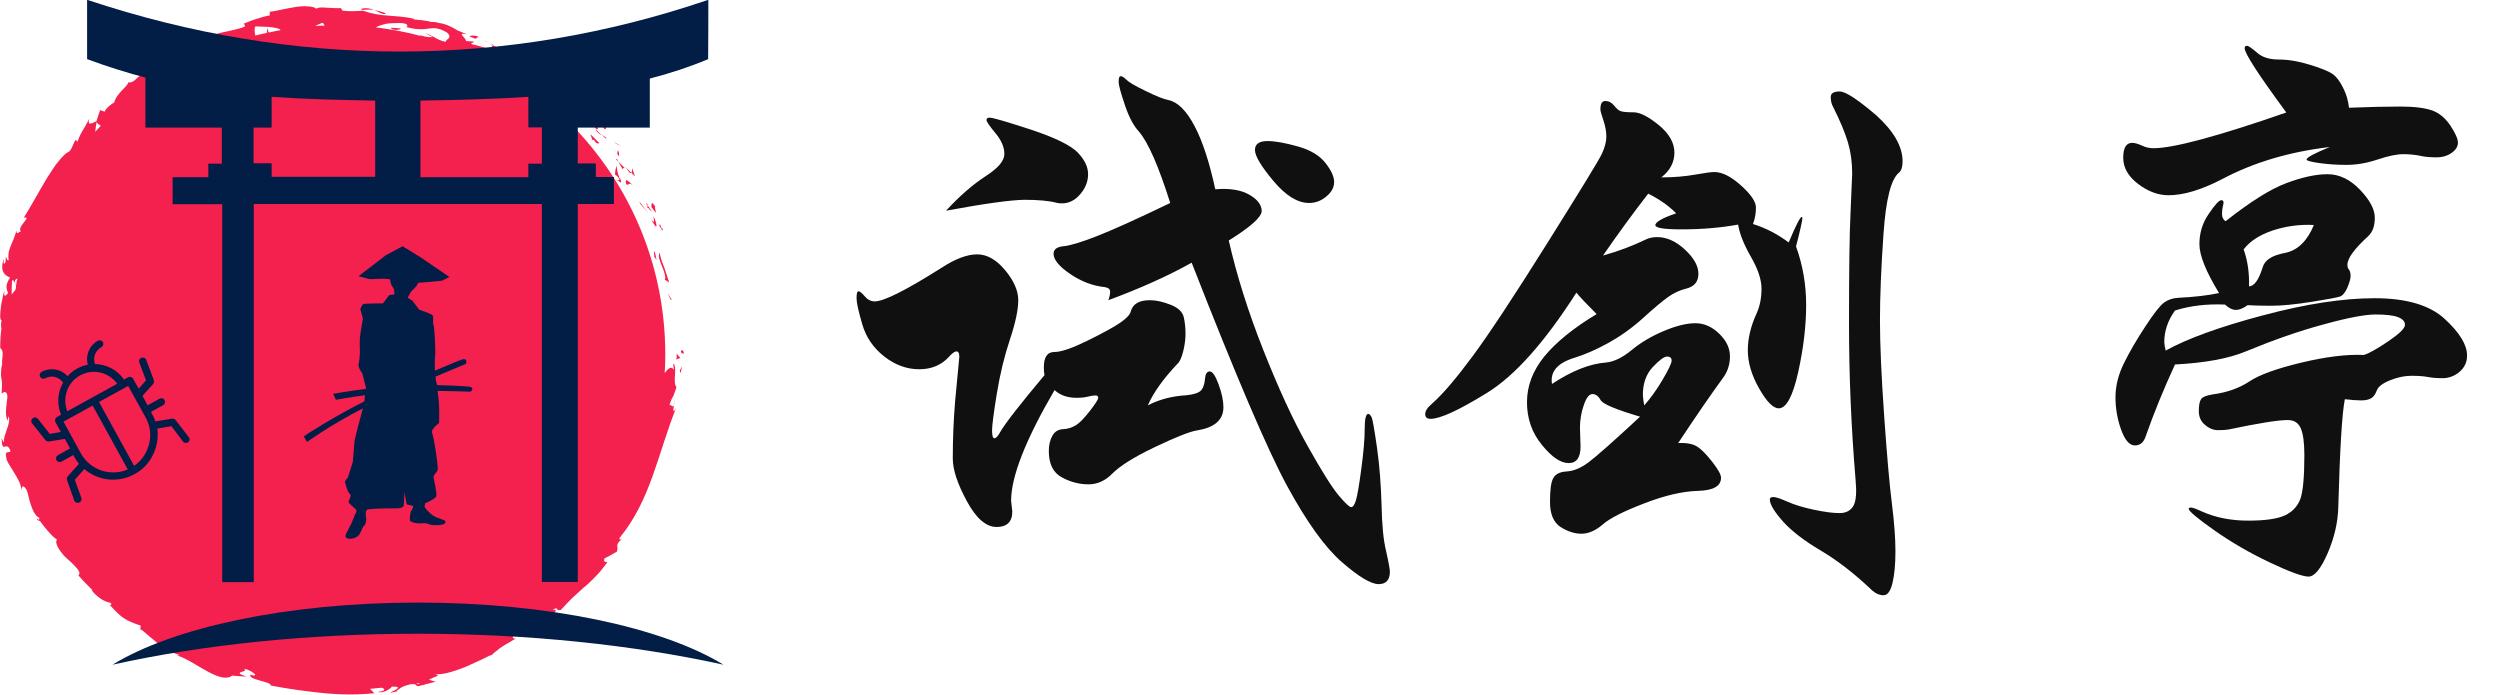
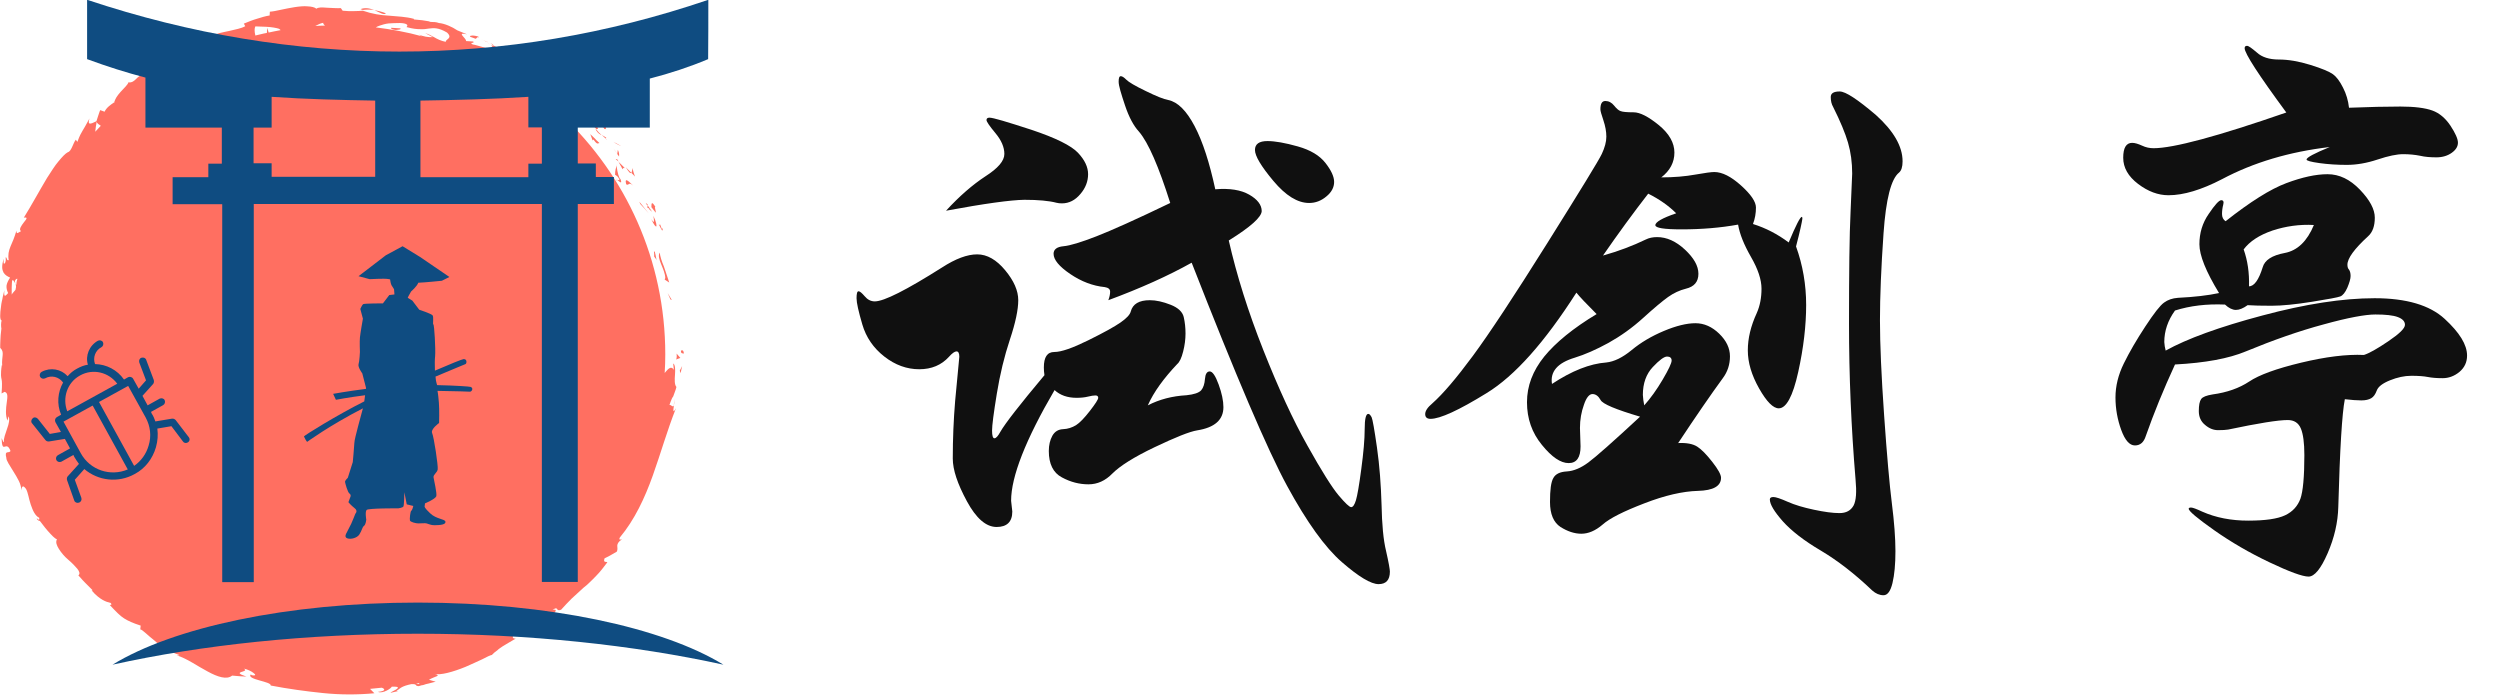
<svg xmlns="http://www.w3.org/2000/svg" version="1.1" id="图层_1" x="0px" y="0px" viewBox="0 0 1260 350" style="enable-background:new 0 0 1260 350;" xml:space="preserve">
  <style type="text/css">
- 	.st0{fill:#F4204E;}
- 	.st1{fill:#021D46;}
+ 	.st0{fill:#FF6F61;}
+ 	.st1{fill:#0F4C81;}
	.st2{enable-background:new    ;}
	.st3{fill:#101010;}
</style>
  <path class="st0" d="M344.7,178.2c-0.2-0.2-1.6,0.3-1.5-1.3C342.9,177,344.4,175.4,344.7,178.2z M337.9,150.9l0.7,0.3l-2.1-3.5  L337.9,150.9z M335.3,140.1l-0.3,0.8l2.3,1.5c-0.8-2.5-1.8-5.5-2.7-8.1c-1.1-2.6-1.9-5.1-2.1-7C330.7,130.1,335.2,135.6,335.3,140.1  z M333.6,115.5c-0.2-0.5-0.4-1.2-0.9-2.4c-0.5,1.1-1.8-2.4,0.9,3C333.6,115.8,333.6,115.7,333.6,115.5z M333.6,115.5  C334.7,117.9,333.7,113.6,333.6,115.5L333.6,115.5z M330.4,104.4c-1.9-3.1-2.1-2.2-2.1,0l2.2,2.8  C330.7,106.4,329.5,103.5,330.4,104.4z M326.5,103.7c0.1-0.3,0-0.9-1.1-1.4c0,0,0.3,0.3,0.5,0.8  C326.2,103.3,326.5,103.7,326.5,103.7z M327.4,105.2c-0.8,0,0.1,0.4,1.3,1.6l-2.2-3.2C326.3,104.3,325.7,104.6,327.4,105.2z   M328.2,110.4c1.4,3,2.3,4,2.6,3.7c0.2-0.3,0-2.3-1.5-5.3C329.6,110.9,330.2,113.4,328.2,110.4z M331.1,131.2  c-0.3-0.4-0.5-1.6-0.7-2.7c-0.2-1.1-0.4-1.9-0.8-1.8c0,0,0,0.7,0.1,1.3c0,0.7,0,1.3,0,1.3L331.1,131.2z M319.1,88  c0.4,0.4,0.9,1,0.9,1c-0.3-1.3-1.4-3.6-0.9-4.2c-0.5,0.1-0.5,1.8-0.9,2.3C318.1,87,318.6,87.6,319.1,88z M318.1,87l-2.7-2.7  C317.2,87.2,317.8,87.6,318.1,87z M324.9,105.2c1.1,1.2,2.1,2.4,2.1,2.4s-1.2-1.5-2.4-3c-0.5-0.8-1.2-1.4-1.6-2  c-0.4-0.5-0.8-0.9-0.8-0.9l0.5,1.1C322.7,102.9,323.9,104,324.9,105.2z M311.9,73.1c0.5,0.3,1.1,0.5,1.1,0.5s-0.9-0.5-1.9-1.1  c-1-0.5-1.9-1-1.9-1l1.5,1C310.8,72.6,311.4,72.9,311.9,73.1z M304.6,65c1.8,0.7-0.2-2.7,1.3-1.9c-1.9-2-4-3.2-5.9-4.2  C301.7,60.4,303.1,62.3,304.6,65z M296.8,57.4c0.9,0.7,2,1.2,3.2,1.8C299,58.5,298,57.8,296.8,57.4z M311.4,75.5l-0.3,2.1  c0.2,0.3,0.5,0.8,0.9,1.2C312,78.4,312.3,77.5,311.4,75.5z M311.1,77.6L311.1,77.6c-0.9-1.4-1.5-2.3-1.9-2.7  C309.5,75.2,310,76.1,311.1,77.6z M312.1,79.1c-0.1-0.1-0.1-0.2-0.2-0.3C311.9,79,311.9,79,312.1,79.1z M315.6,92.9  c1.6,0.9,1-1.6,3.6,0.7C317.5,92.1,314.5,88.6,315.6,92.9z M311.8,81.7c0,0,0.5,0.9,1,1.8s1,1.8,1,1.8c0.2-0.2,0.3-1.2,1.3-0.4  c0,0-0.8-0.8-1.5-1.5c-0.4-0.4-0.8-0.8-1.1-1.1C312,81.8,311.8,81.7,311.8,81.7z M310.3,80.2l1.5,1.3l-0.8-1.3H310.3z M300.5,63.4  c-0.8-0.4-1.5-1-2.2-1.8c-0.8-0.7-1.4-1.3-2.2-2.1c1.4,1.9,2.8,3.7,4.4,5.5C301,65,302.2,65.2,300.5,63.4z M305.8,70.3  c-0.1-0.1-0.2-0.2-0.3-0.2C305.6,70.3,305.6,70.5,305.8,70.3z M280.6,45c0,0.1,0.1,0.2,0.1,0.4c0.1,0,0.1-0.1,0.2-0.1L280.6,45z   M300.4,65.6c0.9,1.5,1.9,2.1,2.8,2.5c-1-0.9-2-1.9-2.8-3C300.2,65.1,300.1,65.1,300.4,65.6z M292.2,53.5c0.4,0.9,1,1.8,1.6,2.7  C293.5,55.3,292.6,53.5,292.2,53.5z M305.4,69.3c0.1,0,0.1,0.1,0.2,0.2C305.4,68.9,305.4,69,305.4,69.3z M305.4,69.3  c-0.8-0.5-1.4-0.9-2.1-1.3c0.8,0.8,1.4,1.4,2.2,2C305.4,69.7,305.3,69.5,305.4,69.3z M286,49.9c0.5,0.5,0.9,0.9,0.9,0.9l-0.5-0.2  l1.3,1c-1.2-1.5-1.9-2.7-3.1-5.1c-2.5-1.3-3.3-1.3-3.6-1.1c0,0,1.5,1.3,3,2.7C284.7,48.7,285.4,49.4,286,49.9z M293,56.7  c-1.9,0-5.1-2.2-4.5,0.5c3.4,3.3,3.2,1.5,5.6,3.2c-5.6-5.4,2.1,1.1-1.2-3.5c1.2,1,2.2,1.9,3.2,2.7c-0.9-1.1-1.6-2.3-2.3-3.4  c0,0.1,0,0.1,0.1,0.2l0,0l0,0c0.1,0.3,0.1,0.5-0.1,0.2l-0.1-0.1C293.4,56.6,293.2,56.7,293,56.7c-1.3-1.9,0-0.5,0.7-0.1  c0.1,0,0.1,0,0.2-0.1l0,0c0,0-1.4-1.3-3.1-2.5c-1.5-1.2-3.1-2.4-3.1-2.4C288.7,52.9,290.2,54.2,293,56.7z M310.9,91.1  c0-0.2,0.1-0.3,0.1-0.3C310.7,90.4,310.5,90.3,310.9,91.1z M311.1,90.7c0.9,0.7,2.8,2.6,1.6-0.5l-0.4-0.3c-1-2.2-1.5-5.4-1.5-6.5  c-0.4,1.3-0.8,2.5-0.8,4.7c0.4,0.3,1.2,0.4,2,2C312.6,91.5,311.5,90.4,311.1,90.7z M310.8,83.4c0-0.1,0.1-0.2,0.1-0.3  C310.8,83,310.8,83.1,310.8,83.4z M299.8,69.8c-1.2-1.1-2.3-2.2-2.3-2.2l1.2,3.2l0.4-0.5c2.1,3,2.2,1.8,3,1.8c0,0-0.3-0.3-0.7-0.7  C300.8,70.9,300.3,70.4,299.8,69.8z M282.1,43.5c0,0-1.1-0.2-2.2-0.4s-2.2-0.3-2.2-0.3l2.6,1.3L282.1,43.5z M274.8,38.1  c0,0-0.5-0.2-1.1-0.3c-0.5-0.2-1.1-0.3-1.1-0.3l1.2,1.5L274.8,38.1z M72.9,32.2l1.5,0.8c1.5-1.3,2.8-2,4-2.4  C75.5,31,71.8,31.1,72.9,32.2z M194.5,6.7c-2.3-0.9-4.2-1.3-5.8-1.6C191.4,6.3,193.5,7.8,194.5,6.7z M18.5,261.5  c0.8,0.9,1.3,1.2,1.5,1C19.3,261.6,18.6,261.1,18.5,261.5z M188.6,5.1c-2.1-0.9-4.5-1.4-6.9-0.5c0.4,0.2,0.9,0.3,1.2,0.4  C184.7,4.8,186.5,4.7,188.6,5.1z M339.6,204.2c0.2-0.5,0.3-1.5,0.3-3.3C339.9,201.8,339.7,203,339.6,204.2z M244.9,20.8  C246.7,21.5,245.3,20.7,244.9,20.8L244.9,20.8z M250.1,29.7c-0.4,0-0.8,0-1,0.3C249.4,29.8,249.7,29.7,250.1,29.7z M247.1,22.6  c-0.5-0.4-1.1-1-1.9-1.4C245.6,21.4,246.1,21.8,247.1,22.6z M247.1,21.8c0.5,0.3,1,0.5,1.3,0.9C248.8,22.6,248.6,22.3,247.1,21.8z   M244.9,20.8c-0.4-0.2-1.2-0.4-2.3-1c1,0.4,1.8,0.9,2.6,1.3C244.9,20.9,244.8,20.8,244.9,20.8z M337.9,202.7  c-0.3,0.9-0.5,1.4-0.5,1.4c0.9-0.2,1.8,1.6,2.3,0.1c-0.4,2.4-0.7,4.6,1,1.5c-4.5,11.4-7.7,22.8-11.7,34c-4,11.2-9.1,22.2-16.6,31.2  c-0.7,1.4,0.4,1.1,1.1,0.9c-2,1.3-2.3,2.3-2.4,3.2c0,1,0.3,1.9-0.2,3c0,0-1.5,0.9-3.1,1.8c-0.8,0.4-1.5,0.9-2.1,1.1  c-0.5,0.3-1,0.5-1,0.5c-0.9,2.5,1.1,1.5,1.4,2c-1.8,2.4-3.6,4.8-5.7,6.9c-1,1.1-2.1,2.1-3.1,3.1c-1,1-2.1,2-3.2,2.8  c-2.1,1.9-4,3.7-6,5.5c-1.9,1.9-3.6,3.7-5.3,5.6c-3,1.2-1-2.2-4.3,0.1c3.1-0.7,1.1,1.6-1.3,3.7c-2.4,2.2-5,4.4-3,4.2  c-2.5,0-5.6,1.9-8.1,3.4c-2.5,1.4-4.7,2.1-5.1-0.2c-4.2,2.3-2.3,3.7-1,3.3c-2.4,1.5-4.6,2.6-6.6,3.9c-1,0.7-2,1.3-2.8,2.1  c-1,0.7-1.9,1.4-2.7,2.3c-0.8,0.1-2.6,1-4.9,2.2c-2.4,1.1-5.4,2.5-8.4,3.8c-6.1,2.5-12.8,4.4-15.6,3.5c3.8,1.1,0.1,1.2-2.8,3l3.4,1  c0,0-1.9,0.4-3.6,0.9c-0.9,0.2-1.9,0.4-2.5,0.7c-0.7,0.2-1.1,0.2-1.1,0.2c-1.4,0.5-1.9,0.5-1.9,0.3c-1.2,0.2,0-1.1-3.2-0.9  c-2.4,0.5-3.7,1-4.7,1.5c-1,0.5-1.6,1.2-2.8,1.9l0.8,0.1l-3.4,0.8c-2.5,0.4,8.5-3.4,0.2-3c0,0.7-4.5,3.7-6.9,2.6  c4.2-0.4,3.5-1.6,1.9-2.1c0,0-1.4,0.1-3,0.3c-0.8,0.1-1.4,0.1-2,0.2s-0.9,0.1-0.9,0.1s0.5,0.5,1.1,1.1c0.5,0.5,1.1,1.1,1.1,1.1  c-8.4,0.8-17.2,0.8-25.9-0.1c-8.8-0.9-17.5-2.1-26.4-3.8c0.7-2-12.4-3-10-5.6l0.5,0.4c2.2,0.4,2-0.3,0.9-1.1  c-1.1-0.9-3.2-1.9-4.9-2.2c3.3,2-7.2,1.2,1.3,4c0,0-1.8-0.1-3.6-0.2c-1.8-0.1-3.6-0.3-3.6-0.3c-2.7,2.2-7.3,0.7-12.4-2.1  c-5-2.6-10.3-6.5-15.5-8.1c0.8,0.1,1.1,0,1.3-0.2c-2.4-0.7-4.6-1.8-6.8-3.1c-1.1-0.7-2.1-1.3-3.1-2c-1-0.8-1.9-1.4-2.7-2.2  c-3.5-2.7-5.9-5.4-7.1-5.6l0.2-1.9c-4-1.3-6.2-2.3-8.3-3.6c-2.1-1.3-4-3.3-7.3-6.8c0.3-0.1,1.4,0.2,0.5-1c-1.3-0.3-2.5-0.7-4-1.5  c-1.5-0.9-3.4-2.2-5.6-4.8l0.5-0.1c0,0-1.9-1.9-3.7-3.7c-0.9-0.9-1.8-1.9-2.4-2.6c-0.7-0.8-1.1-1.2-1.1-1.2c1-0.8,0.5-2-0.5-3.3  c-1.1-1.3-2.7-3-4.6-4.6c-1.9-1.6-3.5-3.5-4.7-5.4c-1.1-1.8-1.8-3.4-1-4.9c-1.2-0.4-2.8-2.2-4.6-4.2c-1.8-2-3.3-4.3-4.5-5.6  c0.2-0.1,0.2-0.4,0.2-1c-2.2-1.1-3.3-3.8-4.3-6.7s-1.3-5.9-2.4-7.9c-1.8-2.4-2.1-0.9-2.3,0.7c0-0.8-0.2-1.5-0.4-2.3  c-0.2-0.8-0.5-1.6-0.9-2.4c-0.8-1.6-1.8-3.3-2.7-4.7c-1.9-3.1-3.7-5.7-3.6-6.9c-1.1-4.2,1.4-2.1,2.1-3.5c-2.2-5.9-4.2,2.3-4.5-6.5  c0.4,0.9,1.1,2.6,1.2,1.9c-0.3-1.6,0.8-4.2,1.6-6.7c0.9-2.4,1.4-4.8,0.7-6.2l-0.5,2.2c-1.2-2.7-0.8-6.2-0.4-9.1  c0.4-2.8,0.7-5-1.1-5.4l-1.5,0.8c0.2-2.5,0.2-4,0.2-5c0-1-0.1-1.5-0.2-2.1s-0.3-1.1-0.3-2.1c0-1,0-2.5,0.4-5l0.2,0.1  c-0.4-4.4,1.4-6.7-1-8.9l0,1.8c0-2.7,0-4.2,0.1-5.7c0-1.5,0.2-3,0.5-5.8c-0.2-0.7-0.3-3.4,0.2-4c-1.1-0.2-0.9-3.5-0.4-7  c0.1-0.9,0.2-1.8,0.4-2.6c0.2-0.9,0.4-1.6,0.5-2.4c0.3-1.5,0.7-2.7,0.8-3.3c-0.4,4.4,0.8,2.5,1.9,1.4c-0.7-1.4-0.9-2.6-0.8-3.8  c0.2-1.2,0.8-2.5,1.8-4c-1.2-0.5-2.5-1.2-3.3-2.5c-0.3-0.7-0.7-1.5-0.7-2.7c0-1.1,0.2-2.5,0.7-4.3c0.1,1.2-0.2,3,0.5,2.4  s0.7-2.3,0.5-3c0.8-0.5,0.4,1.8,1.6,1.3c-0.5-2.6,0-4.7,0.9-6.9c1-2.2,2-4.6,3-8c-0.1,2.4,1.1,0.8,2.3,0.3c-1.3-0.8,0.2-2.8,1.4-4.4  c1.3-1.6,2.3-2.8,0-2.4c3.7-5.9,7.8-13.5,11.7-20c2.1-3.2,3.9-6.2,5.8-8.4c1.9-2.3,3.4-3.9,4.7-4.6c1.8-0.4,2.6-4.5,4-6.3l0.8,1.1  c1.2-3.3,1.9-4.4,2.6-5.6c0.4-0.7,0.8-1.3,1.3-2.2c0.5-1,1.2-2.2,2.2-4c-1.1,3.4,0.3,3,3.5,1.4c0,0,0.4-1.4,0.9-2.8  c0.4-1.4,1-2.8,1-2.8l2.2,0.8c1-2.1,3-3.5,5-4.8c0.1-1.4,1.4-3.3,3-5.1c1.9-2.1,3.9-3.9,4-4.9c1.8,0.3,3-0.8,4-1.8  c1.1-1.1,2.2-2.1,3.6-1.5c0.4-0.8,1.1-1.6,1.9-2.4c-1.6-0.3-2.7-1.2-0.5-2c0.1-0.1,0.2-0.2,0.4-0.3l1.6,0.8c1.6-1.5,3.5-3,4.7-3.7  c-0.7,0.2-1.4,0.4-2.3,0.5c1-0.3,1.9-0.5,2.7-0.8c0.2-0.1,0.5-0.3,0.7-0.3c-0.1,0.1-0.2,0.2-0.3,0.3c1.4-0.3,2.6-0.9,4-2.3  c2-0.4,3.8-1.3,5.7-2.4s3.6-2.5,5.5-3.7c1.9-1.2,3.8-2.5,5.8-3.4c2.1-0.9,4.3-1.4,6.6-1.4c-1.3,0.1-3.1,0.7-3.3,1.4  c1.6-0.7,3.4-1.3,5-1.8c1.8-0.4,3.4-0.8,5-1.1c3.2-0.8,6-1.2,8.1-2.4l-0.7-1.3c1.2-0.5,2.4-1,3.5-1.4c1.1-0.4,2.2-0.8,3.3-1.1  c2.2-0.7,4.2-1.3,6.2-1.6L136,5.9c1.5-0.1,3.5-0.5,5.7-1c2.2-0.5,4.5-0.9,6.8-1.3c1.2-0.2,2.3-0.3,3.4-0.4s2.2-0.1,3.1,0  c2,0.1,3.5,0.4,4.5,1.2c0.8-0.8,2.8-0.7,5.4-0.5c2.4,0.1,5,0.3,6.9,0.2l0.9,1.3c2.3,0.2,4.2,0.3,5.8,0.2c1.6,0,3.1-0.1,4.4-0.2  c4.6,1.6,9,2.3,13.2,2.5c4.3,0.4,8.5,0.5,12.5,1.6v0.3c0,0,2.1,0.2,4.2,0.4c2.1,0.3,4.2,0.7,4.2,0.7c-2.4,0.5,1.8-0.3,4.2,0.7  c2.7,0.2,6.7,1.9,9.3,3.7l4.9,2c-5.8-1.3-0.3,1.9-0.5,3.4c0,0,0.9,0,1.8,0.1c0.9,0.1,1.8,0.1,1.8,0.1c1,1.2-2.4,0.2-0.3,1.5  c1.2,0.1,3.3,0.9,5.4,1.4c2.1,0.7,4.2,1.4,5.5,1.2c-0.1-0.4-0.7-1.2-1.4-1.9c-0.3,0-0.2-0.1-0.1-0.1c-0.1-0.1-0.1-0.1-0.2-0.2  c0.1,0.1,0.1,0.1,0.2,0.2c0.3,0,0.9,0,1.1-0.1c3.6,2.2,2.5,1,2.6,0.3c1.6,2.1,3.1,3.2,4.5,4.3c1.3,1.1,2.6,2.1,3.4,4.2  c-2.5-5.3,9.2,5.8,8.2,1.8c1.6,3.9,2,1.5,2.6,4.5c-1.9-1.8-4-2.8-6.3-3.6c-2.3-0.8-4.6-1.3-6.6-1.9c0,0,0.2,0.2,0.4,0.4  c0.2,0.3,0.5,0.7,0.9,1.1c0.7,0.8,1.2,1.6,1.2,1.6c-0.9,0.2-1.8,0-2.5-0.4c-0.9-0.4-1.6-1.1-2.5-1.9c-1.6-1.4-3.1-3.1-4.3-3.3  c1.6,0.2,4.4,2.5,4.2,3.1l0.1-2.3c-1.1-0.9-2.2-1.5-3.3-2.2c-1.1-0.5-2.3-1-3.4-1.3c-2.2-0.7-4.4-1.1-6.3-1.4  c3.1,2.1-4.6-0.8-2.7,1.6l2.7,1c0.2,0.3,0.2,0.5-0.1,0.7c6.9,3.3,13.6,7.1,19.9,11.4l-1.8-1.5l2-0.3l-0.1,1.9  c2.1,1.4,4.3,2.8,6.2,4.4c1.6-1.1,7.3,2.4,6.7,0.1c0.8,1.1,0.8,1.6,1.2,2.3c0.4,0.7,1.2,1.4,3.3,2.8c3.3,1.2-1.6-4.3-2.3-5.6  c3.6,1.9,3.9,1.5,4.4,1.1c1,3.9,0,8.4-3.1,7.3c1.3,1.1,2.6,2.3,3.8,3.5c-0.5-1,0.8-0.3,2.2,1l-0.4,0.7c-0.1,0-0.1-0.1-0.2-0.1  c32,30.2,52,72.9,52,120.4c0,3.2-0.1,6.3-0.3,9.4c0.1-0.2,0.3-0.3,0.4-0.5c1.5-1.8,3-3.2,4.2-1.1l-0.3-3.2c1,0.5,1.1,3,0.9,5.6  c-0.2,2.5-0.3,5.1,0.7,6.2c0,0-0.1,0.7-0.4,1.5c-0.3,0.9-0.8,2.1-1.2,3.3C338.6,200.6,338.3,201.8,337.9,202.7z M8.8,140.5  c-0.4-0.1-0.9,0.2-1.3,1.1c0.1,0.3,0.1,0.9,0.2,1.3c-0.7-1.3-1.2-2.2-1.6-1.4c0,0,0,0.4-0.1,1.1c0,0.7-0.1,1.5-0.1,2.4  c0,1.8,0,3.5,0,3.5c0.3-0.7,1.1-1.4,1.9-2.4c0.1-0.5,0.2-1,0.3-1.5c-0.1-0.5-0.1-1.2-0.2-1.8c0.1,0.3,0.2,0.5,0.4,0.9  C8.2,142.7,8.4,141.6,8.8,140.5z M50.8,63.4c-1-0.7-1.9-1.2-2.1-2c0,0-0.1,1-0.4,2.5c-0.1,0.8-0.2,1.6-0.3,2.5  C48.8,65.5,49.8,64.4,50.8,63.4z M57.9,51.7c-0.1-0.2-0.1-0.4-0.1-0.7C57,51.7,57.6,51.5,57.9,51.7z M105.5,20.6  c0,0-0.3,0.2-0.8,0.5c-0.4,0.3-1.1,0.7-1.6,1.1c-1.2,0.9-2.3,1.8-2.3,1.8L99,23.5c-2.8,2-4.9,5.3-6.2,8.3c2.7-1.4,5.5-2.7,8.2-4  C102.9,24.9,104.5,22.1,105.5,20.6z M141.4,15.2c-0.1-0.2-0.3-0.4-0.8-0.7c-1.1-0.4-3.9-0.9-6.5-1c-2.6-0.1-5-0.2-5.4-0.2  c-0.5,0.9-0.5,2.6,0,4.6c2-0.4,3.8-1,5.8-1.3l0.2-2.6l0.7,2.4C137.5,15.9,139.4,15.6,141.4,15.2z M163.8,12.9  c-0.4-0.3-1-0.9-0.9-1.4c-1.3,0.2-2.7,0.9-4,1.6C160.5,13,162.2,12.9,163.8,12.9z M226.1,14.6h0.1C224.5,13.6,223.6,13,226.1,14.6z   M209.7,344.7l1.2,0.1C211.5,344.3,212.2,343.8,209.7,344.7z M225.3,16.4c-4.4-2.6-6.7-2.3-9.2-2c-1.2,0.2-2.5,0.4-4.3,0.3  c-1.8,0-3.8-0.2-6.7-1c-0.5,0.1,0.1-0.3,0.2-0.8c0.1-0.4-0.5-1.2-3.7-1.3c-2.1,0-3.9,0.1-5.7,0.2c-1.8,0.2-3.3,0.7-4.5,1.1  c-0.8,0.3-1.4,0.5-2,0.9c8,1,15.8,2.4,23.3,4.5c-0.7-0.3-1.1-0.5-1.4-0.9c1.6,1,5,1.5,6.8,1.3l-3.8-2c1.6,0.4,3.1,1.3,4.6,2.1  c1.5,0.9,3.3,1.8,5.8,2.3C224.3,19.8,228.5,19.4,225.3,16.4z M271.1,47.4c0,0-0.1-0.1-0.3-0.1C270.9,47.3,271,47.3,271.1,47.4  L271.1,47.4z M277,52.2c-0.4-0.8-1-1.4-1.5-2c-0.7-0.7-1.4-1.2-2.2-1.5c-0.4-0.2-0.8-0.3-1.1-0.5C273.8,49.6,275.5,50.9,277,52.2z   M261.4,29c0.1,0.1,0.2,0.1,0.2,0.1C261.6,29,261.6,29,261.4,29z M260.9,29.7c0.1-0.3-0.1-1,0.4-0.8c-0.3-0.2-0.9-0.4-1.4-0.7  c-0.9-0.4-1.8-0.8-1.8-0.8C259.8,28.4,260.2,28.9,260.9,29.7z M261.9,35.5c-0.5,1.3,1.9,2.1,4,3.5c-0.1-0.1-0.2-0.2-0.3-0.2  C267.2,37.7,264.6,36.5,261.9,35.5z M268.5,40.7c0.7-0.4-0.8-0.7-2-1.4C267.1,39.7,267.9,40.2,268.5,40.7z M239.1,19.3  c1,0.9,1.4-1.2,1.9-0.4c1-0.4-1.2-0.9-2.7-1C236.7,18,235.7,18.3,239.1,19.3z M244,29l3.5,2.3c0.1-0.3,0.7-0.2,1.3,0  C246.6,30.1,244.2,28.6,244,29z M251.9,32.7c-0.7-0.3-2-1.1-3.1-1.4C250,32,251.1,32.6,251.9,32.7z M197.2,14  c-0.5,0.4,0.7,1,2.3,1.1c1.1-0.2,2.8-0.1,2.3-0.8L197.2,14z M343,188.1c0,0,0.2-0.9,0.4-1.8c0.2-0.9,0.4-1.8,0.4-1.8l-1.2,2.3  L343,188.1z M342.9,180.4l-1.9-2.2c0.1,0.8,0.2,2.4-0.3,3L342.9,180.4z" />
  <path class="st1" d="M357-0.1c-102.1,34.8-208.7,34.8-313.1,0c0,10,0,19.9,0,29.9c10,3.7,19.8,6.8,29.4,9.3v25.2h38.5v18.2h-6.8v6.8  H87v13.6h25v190.5h15.9V102.8h145.2v190.5h18.1V102.8h18.2V89.2h-9.1v-6.8h-9.1V64.3h36.3V39.6c10.1-2.6,19.9-5.8,29.4-9.8  C357,19.8,357,9.9,357-0.1z M127.8,64.3h9.1V48.8c17.3,1.2,34.6,1.6,52.2,1.9v38.4h-52.2v-6.8h-9.1V64.3z M273.1,64.3v18.2h-6.8v6.8  h-54.4V50.7c18.1-0.3,36.3-0.7,54.4-1.9v15.4H273.1z" />
  <path class="st1" d="M237.2,195c-0.5-0.2-7.6-0.7-16.9-0.9c-0.1-0.4-0.2-0.9-0.3-1.1c-0.2-0.5-0.4-1.8-0.5-3.2  c8.6-3.7,14.8-6.1,15.1-6.3c0.7-0.3,0.9-2.7-1-2.5c-0.8,0.1-6.8,2.5-14.4,5.8c-0.1-2.7-0.1-5.7,0.1-7.3c0.3-3.3-0.4-16-0.9-16  c-0.4,0,0.3-3.7-0.4-4.6c-0.9-0.9-6.7-2.8-6.7-2.8l-3.5-4.6l-2.3-1.4l0.4-0.9l1.3-2.3c0,0,3.1-2.7,3.6-4.4c3.2-0.1,11.9-1,11.9-1  l3.8-1.9l-14.8-10.1l-8.8-5.4l-8.5,4.6l-13.7,10.5l5.6,1.5c0,0,7.4-0.4,9.1-0.1c0.2,0,0.7,0.1,1.2,0.2c0.1,1,0.4,2.4,0.8,3.1  c0.7,1,1.2,1.9,1.2,1.9l0.2,2.6l-2.6,0.3l-3.2,4.2c0,0-9.5,0-10,0.4s-1.4,2.4-1.4,2.4l1.3,4.9c0,0-1.3,7.4-1.5,9.5  c-0.2,2.1,0,7.3,0,7.3s-0.2,4.7-0.7,6.2c-0.4,1.5,1.9,4.6,1.9,4.6l1.9,7.4l-0.1,0.4c-9.5,1.2-16.5,2.5-16.5,2.5l1.4,3  c0,0,6.1-1.2,14.7-2.3l-0.4,3.1c-13.2,6.6-30.6,17.3-30.4,17.7c0.3,0.8,1.3,2.5,1.6,2.7c0,0,11.2-8.2,28.1-16.9  c-0.4,1.8-4.3,15.3-4.3,17.4c-0.1,2.2-0.8,9.7-0.8,9.7l-2.5,7.9c0,0-1.5,1.4-1.4,2.1c0.1,0.7,1.3,5.3,2.3,5.9c1,0.7,0.3,1.9,0.3,1.9  l-0.9,2.4c0,0,1.2,1.5,3.1,3c1.9,1.4,0.4,2.8,0.4,2.8s-1.5,3.9-2.1,5.1s-2.4,4.7-2.4,4.7s-1.3,2,0.4,2.6c1.8,0.7,5-0.2,6.1-1.9  c1.4-2.1,1.4-3.7,2.4-4.4c0.9-0.7,1.1-3.1,1.1-3.1s-0.7-4,0.2-4.9c0.9-0.9,16-0.8,16-0.8s2.1-0.3,2.5-0.9c0.4-0.4,0.5-7.2,0.5-7.2  l1.2,6.1l3.3,0.8c0,0-0.5,2.2-1,2.4s-0.9,4.2-0.7,4.9c0.2,0.8,3,1.5,4.2,1.5c1.2,0,1.6-0.1,3.3-0.1c1.6,0,2.3,1,5,1  c2.8,0,5.7-0.3,5.4-1.8c-0.3-1.4-4.6-1.2-7.7-4.2c-3-2.8-2.8-3.4-2.8-3.4l0.2-1.6c0,0,5.1-2.1,5.7-3.6c0.4-1.5-1.2-8.2-1.4-9.5  c-0.2-1.4,1.8-2.3,2.1-4c0.3-1.8-1.9-16.3-2.8-18.3s3.5-5.1,3.5-5.1s0.2-6.7-0.1-10.2c-0.2-1.9-0.3-4-0.7-6  c9.1,0.1,15.9,0.4,16.1,0.4C237.7,197.7,238.9,195.6,237.2,195z" />
  <path class="st1" d="M210.6,319.4c56.1,0,108.8,5.7,154,15.6c-30.5-18.7-88-31.3-154-31.3S87.2,316.3,56.7,335  C101.9,325,154.4,319.4,210.6,319.4z" />
  <path class="st1" d="M88.6,211.8c-0.4-0.5-1.1-0.9-1.9-0.8l-8.4,1.4c-0.4-1.3-1-2.7-1.8-3.9l-0.4-0.9l6.1-3.4  c0.9-0.5,1.2-1.6,0.8-2.5c-0.4-0.9-1.6-1.2-2.5-0.8l-6.1,3.4l-2.6-4.8l5.4-6c0.4-0.5,0.5-1.3,0.3-2l-3.8-10.1  c-0.3-1-1.4-1.4-2.4-1.1c-1,0.3-1.4,1.4-1.1,2.4l3.4,9l-3.7,4.2l-2.8-5c-0.5-0.9-1.6-1.2-2.5-0.8l-2.1,1.2  c-3.4-4.9-8.9-7.7-14.6-7.8c-1.2-3.2,0.1-6.9,3.2-8.5c0.9-0.5,1.2-1.6,0.8-2.5c-0.4-0.9-1.6-1.2-2.5-0.8c-4.4,2.4-6.5,7.6-5.1,12.1  c-1.9,0.3-3.7,1-5.5,2c-1.9,1-3.4,2.3-4.7,3.8c-3.3-3.6-8.6-4.6-13.1-2.2c-0.9,0.5-1.2,1.6-0.8,2.5c0.5,0.9,1.6,1.2,2.5,0.8  c3.2-1.8,7-0.8,9.1,2.1c-2.7,4.8-3.3,10.8-1,16.2l-2.1,1.2c-0.9,0.5-1.2,1.6-0.8,2.5l2.8,5l-5.6,1l-6-7.6c-0.7-0.8-1.9-1-2.6-0.3  c-0.8,0.7-1,1.9-0.3,2.6l6.7,8.4c0.4,0.5,1.1,0.8,1.8,0.7l8-1.3l2.6,4.8l-6.1,3.4c-0.9,0.5-1.2,1.6-0.8,2.5c0.5,0.9,1.6,1.2,2.5,0.8  l6.1-3.4l0.4,0.9c0.8,1.3,1.5,2.5,2.4,3.6l-5.7,6.3c-0.4,0.5-0.5,1.2-0.3,1.9l3.6,10.2c0.3,1,1.4,1.5,2.4,1.1c0.1,0,0.2-0.1,0.3-0.1  c0.8-0.4,1.2-1.4,0.9-2.3l-3.3-9.1l4.8-5.4c6.9,5.9,17,7.2,25.4,2.5l0,0l0,0l0,0c5.3-2.8,9-7.7,10.7-13.5c0.9-3.2,1.1-6.3,0.7-9.4  l7.1-1.2l5.8,7.7c0.5,0.8,1.6,1,2.4,0.5c0.1,0,0.1-0.1,0.2-0.1c0.9-0.7,1-1.8,0.3-2.6L88.6,211.8z M40.4,189.2  c6.5-3.6,14.4-1.6,18.7,4.2l-25.2,13.9C31.3,200.5,33.9,192.7,40.4,189.2z M40.7,228.4L32,212.5l2-1.1l12.7-7l17.7,32.2  C55.7,240.3,45.4,237,40.7,228.4z M73.4,210.4c2.4,4.4,3,9.4,1.5,14.2c-1.2,4.2-3.8,7.8-7.3,10.2l-17.7-32.2l12.7-7l2-1.1  L73.4,210.4z" />
  <g class="st2">
    <path class="st3" d="M578.5,204.3c5.8-3,12.3-4.7,19.5-5.1c3.8-0.4,6.2-1.2,7.4-2.5c1.1-1.3,1.7-3.2,1.9-5.7c0.2-2.5,1-3.8,2.4-3.8   c1.4,0,2.9,2.2,4.5,6.6c1.6,4.4,2.4,8.2,2.4,11.4c0,6.4-4.4,10.3-13.2,11.7c-3.8,0.6-11,3.5-21.5,8.5s-17.5,9.5-21.2,13.2   c-3.6,3.7-7.6,5.5-12.1,5.5s-9-1.1-13.4-3.5c-4.4-2.3-6.6-6.8-6.6-13.3c0-3,0.6-5.5,1.8-7.7c1.2-2.1,3-3.2,5.4-3.3   c2.4-0.1,4.5-0.8,6.5-2c1.9-1.2,4.2-3.6,7-7.2c2.8-3.6,4.2-5.8,4.2-6.6c0-0.8-0.5-1.2-1.4-1.2s-2.2,0.2-3.8,0.6   c-1.6,0.4-3.5,0.6-5.7,0.6c-4.6,0-8.3-1.3-11.1-3.9c-14.6,25-21.9,43.6-21.9,55.8l0.6,5.4c0,5.2-2.7,7.8-7.9,7.8   c-5.3,0-10.3-4.3-15-13c-4.7-8.7-7.1-15.8-7.1-21.5c0-9.8,0.4-19.5,1.2-29.1l2.1-22.2c0-1.8-0.5-2.7-1.4-2.7s-2.2,0.9-3.8,2.7   c-3.8,4.2-8.8,6.3-15,6.3c-6.2,0-12.1-2.1-17.6-6.4c-5.5-4.3-9.2-9.7-11.1-16.2c-1.9-6.5-2.9-10.9-2.9-13.2c0-2.3,0.3-3.5,1-3.5   c0.7,0,1.7,0.9,3.1,2.5c1.4,1.7,3.1,2.6,5.1,2.6c4.6,0,15.9-5.7,33.9-17.1c6.8-4.4,12.7-6.6,17.7-6.6c5,0,9.7,2.7,14.1,8   c4.4,5.3,6.6,10.3,6.6,15.1s-1.4,11.4-4.2,19.8c-2.8,8.4-5,17.5-6.6,27.3c-1.6,9.8-2.4,16-2.4,18.6c0,2.6,0.4,3.9,1.2,3.9   c0.8,0,1.8-1.1,3-3.3c2.4-4.2,9.8-13.7,22.2-28.5c-0.2-1.4-0.3-2.7-0.3-3.9c0-5.2,1.7-7.8,5.3-7.8c3.5,0,9.2-2,17.1-5.9   c7.9-3.9,13.3-6.9,16.3-9c3-2.1,4.7-3.9,5.1-5.5c1-3.8,4.2-5.7,9.6-5.7c3.2,0,6.7,0.8,10.5,2.3c3.8,1.5,6,3.6,6.6,6.2   c0.6,2.6,0.9,5.4,0.9,8.3c0,2.9-0.4,6-1.2,9.1c-0.8,3.2-1.8,5.3-3,6.3C586.6,190.6,581.5,197.5,578.5,204.3z M476.8,106.2   c6.8-7.4,13.4-13.1,19.8-17.3c6.4-4.1,9.6-7.8,9.6-11.3c0-3.4-1.5-6.9-4.5-10.5s-4.5-5.8-4.5-6.6c0-0.8,0.5-1.2,1.5-1.2   c1.8,0,8.8,2.1,21.1,6.1c12.3,4.1,20.1,8,23.5,11.6c3.4,3.6,5.1,7.2,5.1,10.8c0,3.6-1.3,7-3.9,10c-2.6,3.1-5.7,4.7-9.3,4.7   c-1,0-1.9-0.1-2.7-0.3c-3.8-1-9.2-1.5-16.2-1.5C509.4,100.8,496.2,102.6,476.8,106.2z M619.3,121.2c4,17.6,9.8,36,17.4,55.2   c7.6,19.2,15,35.3,22.2,48.1c7.2,12.9,12.5,21.3,15.8,25.2c3.3,3.9,5.4,5.9,6.3,5.9s1.7-1.2,2.4-3.5c0.7-2.3,1.6-7.5,2.7-15.8   c1.1-8.2,1.7-14.9,1.7-20s0.6-7.7,1.8-7.7c0.6,0,1.1,0.6,1.7,1.7c0.5,1.1,1.4,6.2,2.7,15.3c1.3,9.1,2,18.7,2.3,28.7   c0.2,10,0.9,17.8,2.3,23.5c1.3,5.7,1.9,9.2,1.9,10.3c0,4.2-1.9,6.3-5.7,6.3c-3.8,0-10-3.7-18.5-11.1c-8.5-7.4-17.7-20.2-27.6-38.4   c-9.9-18.2-25.9-55.7-48.1-112.5c-11.8,6.6-25.8,12.9-42,18.9c0.6-1.6,0.9-3,0.9-4.3c0-1.3-0.9-2-2.7-2.3c-6-0.6-11.8-2.8-17.4-6.6   c-5.6-3.8-8.4-7.2-8.4-10.2c0-2.2,1.7-3.5,5-3.8c3.3-0.3,8.9-2,16.6-5s20.2-8.6,37.2-16.8C584,84,578.8,71.9,574,66.3   c-2.6-2.8-5-7.2-7-13.2s-3.2-9.9-3.2-11.9c0-1.9,0.3-2.8,1.1-2.8c0.7,0,1.6,0.6,2.8,1.8s4.4,3.1,9.8,5.7c5.3,2.6,9,4.1,11.3,4.5   c4.8,1,9.2,5.4,13.3,13.2c4.1,7.8,7.5,18.4,10.4,31.8c7.2-0.6,12.9,0.3,17.1,2.7c4.2,2.4,6.3,5.2,6.3,8.3   C635.8,109.4,630.3,114.4,619.3,121.2z M638.8,71.1c3.8,0,8.9,0.9,15.3,2.7c6.4,1.8,11,4.6,13.9,8.3c2.9,3.7,4.4,6.9,4.4,9.6   s-1.3,5.2-3.9,7.3c-2.6,2.2-5.5,3.3-8.7,3.3c-5.8,0-11.8-3.7-18-11.1c-6.2-7.4-9.3-12.6-9.3-15.6S634.6,71.1,638.8,71.1z" />
    <path class="st3" d="M905.2,124.2c3.4,9.4,5.1,19.3,5.1,29.5c0,10.3-1.3,21.6-4,33.8c-2.7,12.2-6,18.3-9.8,18.3   c-2.8,0-6.1-3.3-9.9-10c-3.8-6.7-5.7-13.1-5.7-19.2c0-6.1,1.5-12.3,4.5-18.8c1.6-3.6,2.4-7.7,2.4-12.3c0-4.6-1.8-9.9-5.3-16   c-3.5-6.1-5.7-11.5-6.5-16.3c-8.8,1.6-18.3,2.4-28.5,2.4c-8.8,0-13.2-0.7-13.2-2.1c0-1.6,3.5-3.6,10.5-6c-3.8-3.8-8.5-7.1-14.1-9.9   c-7.6,9.8-15.2,20.2-22.8,31.2c7.8-2.2,15-4.9,21.6-8.1c1.6-0.8,3.5-1.2,5.7-1.2c4.8,0,9.5,2.1,14,6.3S856,134,856,138   c0,4-2.1,6.5-6.3,7.5c-3.2,0.8-6.2,2.2-9,4.2c-2.8,2-7,5.5-12.5,10.5c-5.5,5-11.4,9.2-17.5,12.6c-6.2,3.4-11.9,5.9-17.1,7.5   c-8.6,2.6-12.4,7-11.4,13.2c10-6.6,19.1-10.2,27.3-10.8c4-0.4,8.3-2.5,12.9-6.3c4.6-3.8,10-7,16.2-9.6c6.2-2.6,11.5-3.9,15.9-3.9   c4.4,0,8.4,1.8,12,5.3c3.6,3.5,5.4,7.3,5.4,11.4c0,4.1-1.2,7.8-3.6,11c-6,8.2-13.5,19.1-22.5,32.7c4.2-0.2,7.4,0.4,9.6,1.8   c2.2,1.4,4.7,4,7.6,7.7c2.9,3.7,4.4,6.4,4.4,8c0,4.2-3.9,6.4-11.6,6.6c-7.7,0.2-16.8,2.3-27.1,6.3c-10.4,4-17.4,7.5-21,10.7   c-3.6,3.1-7.2,4.6-10.7,4.6c-3.5,0-7-1.2-10.5-3.4c-3.5-2.3-5.3-6.5-5.3-12.6s0.5-10.1,1.7-12.1c1.1-2,3.3-3.1,6.8-3.3   c3.4-0.2,7-1.7,10.8-4.5c3.8-2.8,12.5-10.5,26.1-23.1c-12.2-3.6-18.9-6.4-19.9-8.4c-1.1-2-2.5-3-4.1-3c-1.6,0-3.1,1.8-4.3,5.4   c-1.3,3.6-2,7.5-2,11.7l0.3,9.3c0,5.6-2,8.4-6,8.4c-4,0-8.5-3-13.5-9.2c-5-6.1-7.5-13.2-7.5-21.5c0-8.2,2.9-15.8,8.7-23   c5.8-7.1,14.6-14.3,26.4-21.4c-5.2-5.2-8.6-8.8-10.2-10.8c-16,25-31,41.9-45.2,50.6c-14.1,8.7-23.5,13-28.3,13   c-1.8,0-2.7-0.8-2.7-2.4c0-1.6,1.2-3.4,3.6-5.4c5.4-4.8,12.2-12.8,20.4-23.9c8.2-11.1,20.7-30,37.5-56.8c16.8-26.8,26-41.8,27.5-45   c1.5-3.2,2.3-6.1,2.3-8.7c0-2.6-0.5-5.3-1.5-8.3c-1-2.9-1.5-4.7-1.5-5.5c0-2.8,0.8-4.2,2.5-4.2c1.7,0,3.2,0.8,4.4,2.3   c1.2,1.5,2.3,2.5,3.3,2.8c1,0.4,3.1,0.6,6.5,0.6c3.3,0,7.5,2.2,12.8,6.5c5.2,4.3,7.8,8.9,7.8,13.8c0,4.9-2.2,9.1-6.6,12.5   c6.4,0,12.1-0.5,17.1-1.4c5-0.9,8.2-1.3,9.6-1.3c4,0,8.5,2.3,13.5,6.8c5,4.5,7.5,8.2,7.5,11.1c0,2.9-0.5,5.7-1.5,8.3   c6.4,2,12.4,5.1,18,9.3c3.6-8.6,5.8-12.9,6.6-12.9c0.2,0,0.3,0.3,0.3,0.9C908.2,111.8,907.2,116.6,905.2,124.2z M828.7,204.3   c3.2-3.6,6.3-7.9,9.3-13c3-5.1,4.5-8.3,4.5-9.6c0-1.3-0.8-2-2.3-2s-3.9,1.8-7.2,5.3c-3.3,3.5-5,8.2-5,14   C828.1,200.7,828.3,202.5,828.7,204.3z M958.9,81.3c0,2.8-0.6,4.7-1.8,5.7c-4,3.2-6.6,13.4-7.8,30.6c-1.2,17.2-1.8,31.8-1.8,43.8   s0.7,28,2.1,48c1.4,20,2.7,34.8,3.9,44.3s1.8,17.5,1.8,24.1c0,6.6-0.5,11.9-1.5,16.1c-1,4.1-2.5,6.1-4.5,6.1c-2,0-3.9-0.8-5.7-2.4   c-8.8-8.4-17.5-15.1-25.9-20.1c-8.5-5-14.9-10-19.2-14.8c-4.3-4.9-6.5-8.5-6.5-11c0-0.8,0.6-1.2,1.8-1.2s3.6,0.8,7.2,2.4   s8,2.9,13.2,4c5.2,1.1,9.5,1.7,12.9,1.7c3.4,0,5.7-1.3,7.1-3.8c1.3-2.5,1.6-6.8,1-13.1c-2.2-26.4-3.3-52.5-3.3-78.4   c0-25.9,0.2-44.9,0.8-56.9c0.5-12,0.8-18.3,0.8-18.9c0-5.6-0.7-10.8-2.1-15.6c-1.4-4.8-3.9-10.8-7.5-18c-0.8-1.4-1.2-3-1.2-5   c0-1.9,1.5-2.8,4.5-2.8s9,4,18.2,11.8C954.3,65.9,958.9,73.7,958.9,81.3z" />
    <path class="st3" d="M1091.5,176.7c10.8-6,27-11.9,48.8-17.7c21.7-5.8,40.5-8.7,56.5-8.7c16,0,27.8,3.5,35.3,10.4   c7.5,6.9,11.3,13,11.3,18.5c0,3.4-1.3,6.1-3.9,8.3c-2.6,2.1-5.4,3.1-8.4,3.1s-5.5-0.2-7.5-0.6c-2-0.4-4.8-0.6-8.3-0.6   c-3.5,0-7.1,0.8-10.8,2.3c-3.7,1.5-5.9,3.2-6.6,5.1c-0.7,1.9-1.6,3.2-2.8,3.9c-1.2,0.7-2.8,1.1-5,1.1c-2.1,0-4.9-0.2-8.3-0.6   c-1.4,7-2.5,25.1-3.3,54.3c-0.2,7.8-2,15.6-5.4,23.4c-3.4,7.8-6.6,11.7-9.6,11.7s-9.6-2.4-19.7-7.2c-10.1-4.8-19.4-10.2-27.9-16.2   c-8.5-6-12.8-9.6-12.8-10.8c0-0.4,0.4-0.6,1.2-0.6c0.8,0,2.7,0.7,5.7,2.1c6.8,3,14.5,4.5,23.1,4.5c8.6,0,14.8-0.9,18.6-2.7   c3.8-1.8,6.3-4.6,7.7-8.3c1.3-3.7,2-11,2-22c0-6.2-0.6-10.7-1.8-13.5c-1.2-2.8-3.4-4.2-6.6-4.2c-4.8,0-14.8,1.6-30,4.8   c-1.2,0.2-2.9,0.3-5.1,0.3c-2.2,0-4.4-0.8-6.5-2.6c-2.1-1.7-3.2-4-3.2-7s0.4-5,1.2-6.1c0.8-1.1,2.7-1.8,5.7-2.3   c7.4-1,13.5-3.2,18.5-6.5c4.9-3.3,13.6-6.5,26.1-9.5c12.5-3,23-4.3,31.7-3.9c2.6-0.8,6.7-3.1,12.3-6.9c5.6-3.8,8.4-6.5,8.4-8.3   c0-1.7-1.2-3-3.6-3.9c-2.4-0.9-6.2-1.3-11.3-1.3s-13.8,1.6-26.1,5c-12.3,3.3-25.4,7.9-39.2,13.6c-8.6,3.6-20.5,5.8-35.7,6.6   c-5.8,12.6-10.7,24.6-14.7,36c-1,3.2-2.8,4.8-5.5,4.8s-5-2.6-6.9-7.8c-1.9-5.2-2.9-10.7-2.9-16.4s1.4-11.4,4.2-17.1   c2.8-5.7,6.4-11.9,10.8-18.6c4.4-6.7,7.5-10.7,9.5-12.1c1.9-1.4,4.2-2.2,7-2.4c8.2-0.4,15.1-1.2,20.7-2.4   c-6.6-10.8-9.9-19-9.9-24.6c0-5.6,1.5-10.7,4.7-15.3c3.1-4.6,5.2-6.9,6.3-6.9c1.1,0,1.4,0.8,1,2.3c-0.4,1.5-0.6,3.1-0.6,4.7   c0,1.6,0.6,2.8,1.8,3.6c12.4-9.8,22.6-16.2,30.6-19.2c8-3,14.9-4.5,20.8-4.5c5.9,0,11.3,2.6,16.3,7.8c5,5.2,7.5,9.9,7.5,14.1   s-1.1,7.3-3.3,9.3c-7,6.4-10.5,11.2-10.5,14.4c0,1,0.2,1.9,0.8,2.5c0.5,0.7,0.8,1.8,0.8,3.2c0,1.4-0.6,3.4-1.6,5.8   c-1.1,2.5-2.3,4-3.6,4.5c-1.3,0.5-6.1,1.4-14.3,2.7c-8.2,1.3-15,2-20.3,2c-5.3,0-9.4-0.1-12.1-0.3c-2.2,1.6-4.2,2.4-5.9,2.4   c-1.7,0-3.6-0.9-5.5-2.7c-9.2-0.4-17.6,0.6-25.2,3c-3.6,5-5.4,10.3-5.4,15.9C1090.9,173.8,1091.1,175.3,1091.5,176.7z M1183.9,54.3   c10.2-0.4,18.8-0.6,25.9-0.6c7.1,0,12.5,0.7,16.1,2c3.6,1.3,6.6,3.9,9.1,7.6c2.5,3.8,3.8,6.7,3.8,8.6c0,1.9-1,3.6-3.1,5.1   c-2.1,1.5-4.7,2.3-7.7,2.3s-5.8-0.2-8.3-0.8c-2.5-0.5-5.4-0.8-8.5-0.8c-3.2,0-7.5,0.9-12.9,2.7c-5.4,1.8-10.6,2.7-15.5,2.7   c-4.9,0-9.5-0.3-13.8-0.9c-4.3-0.6-6.5-1.2-6.5-1.8c0-1,3.9-3.1,11.7-6.3c-20.4,2.4-38.5,7.8-54.3,16.2c-10.4,5.4-19.4,8.1-27,8.1   c-5.2,0-10.3-1.9-15.3-5.7c-5-3.8-7.5-8.2-7.5-13.2c0-5,1.5-7.5,4.5-7.5c1.4,0,3,0.5,5,1.4c1.9,0.9,3.8,1.3,5.8,1.3   c10,0,32.3-6,66.9-18c-14-19-21-29.8-21-32.4c0-0.8,0.4-1.2,1.2-1.2c0.8,0,2.4,1.2,5,3.4c2.5,2.3,6.2,3.5,11,3.5s10.1,0.9,15.9,2.7   c5.8,1.8,9.6,3.4,11.4,4.7c1.8,1.3,3.5,3.6,5.1,6.8C1182.5,47.3,1183.5,50.7,1183.9,54.3z M1166.2,113.4   c-7.2-0.4-14.2,0.6-20.9,2.8c-6.7,2.3-11.5,5.5-14.5,9.5c2,5.6,2.9,11.8,2.7,18.6c2.6,0,4.9-3.2,6.9-9.6c1-3.6,4.7-6,11.1-7.2   C1157.9,126.3,1162.8,121.6,1166.2,113.4z" />
  </g>
</svg>
